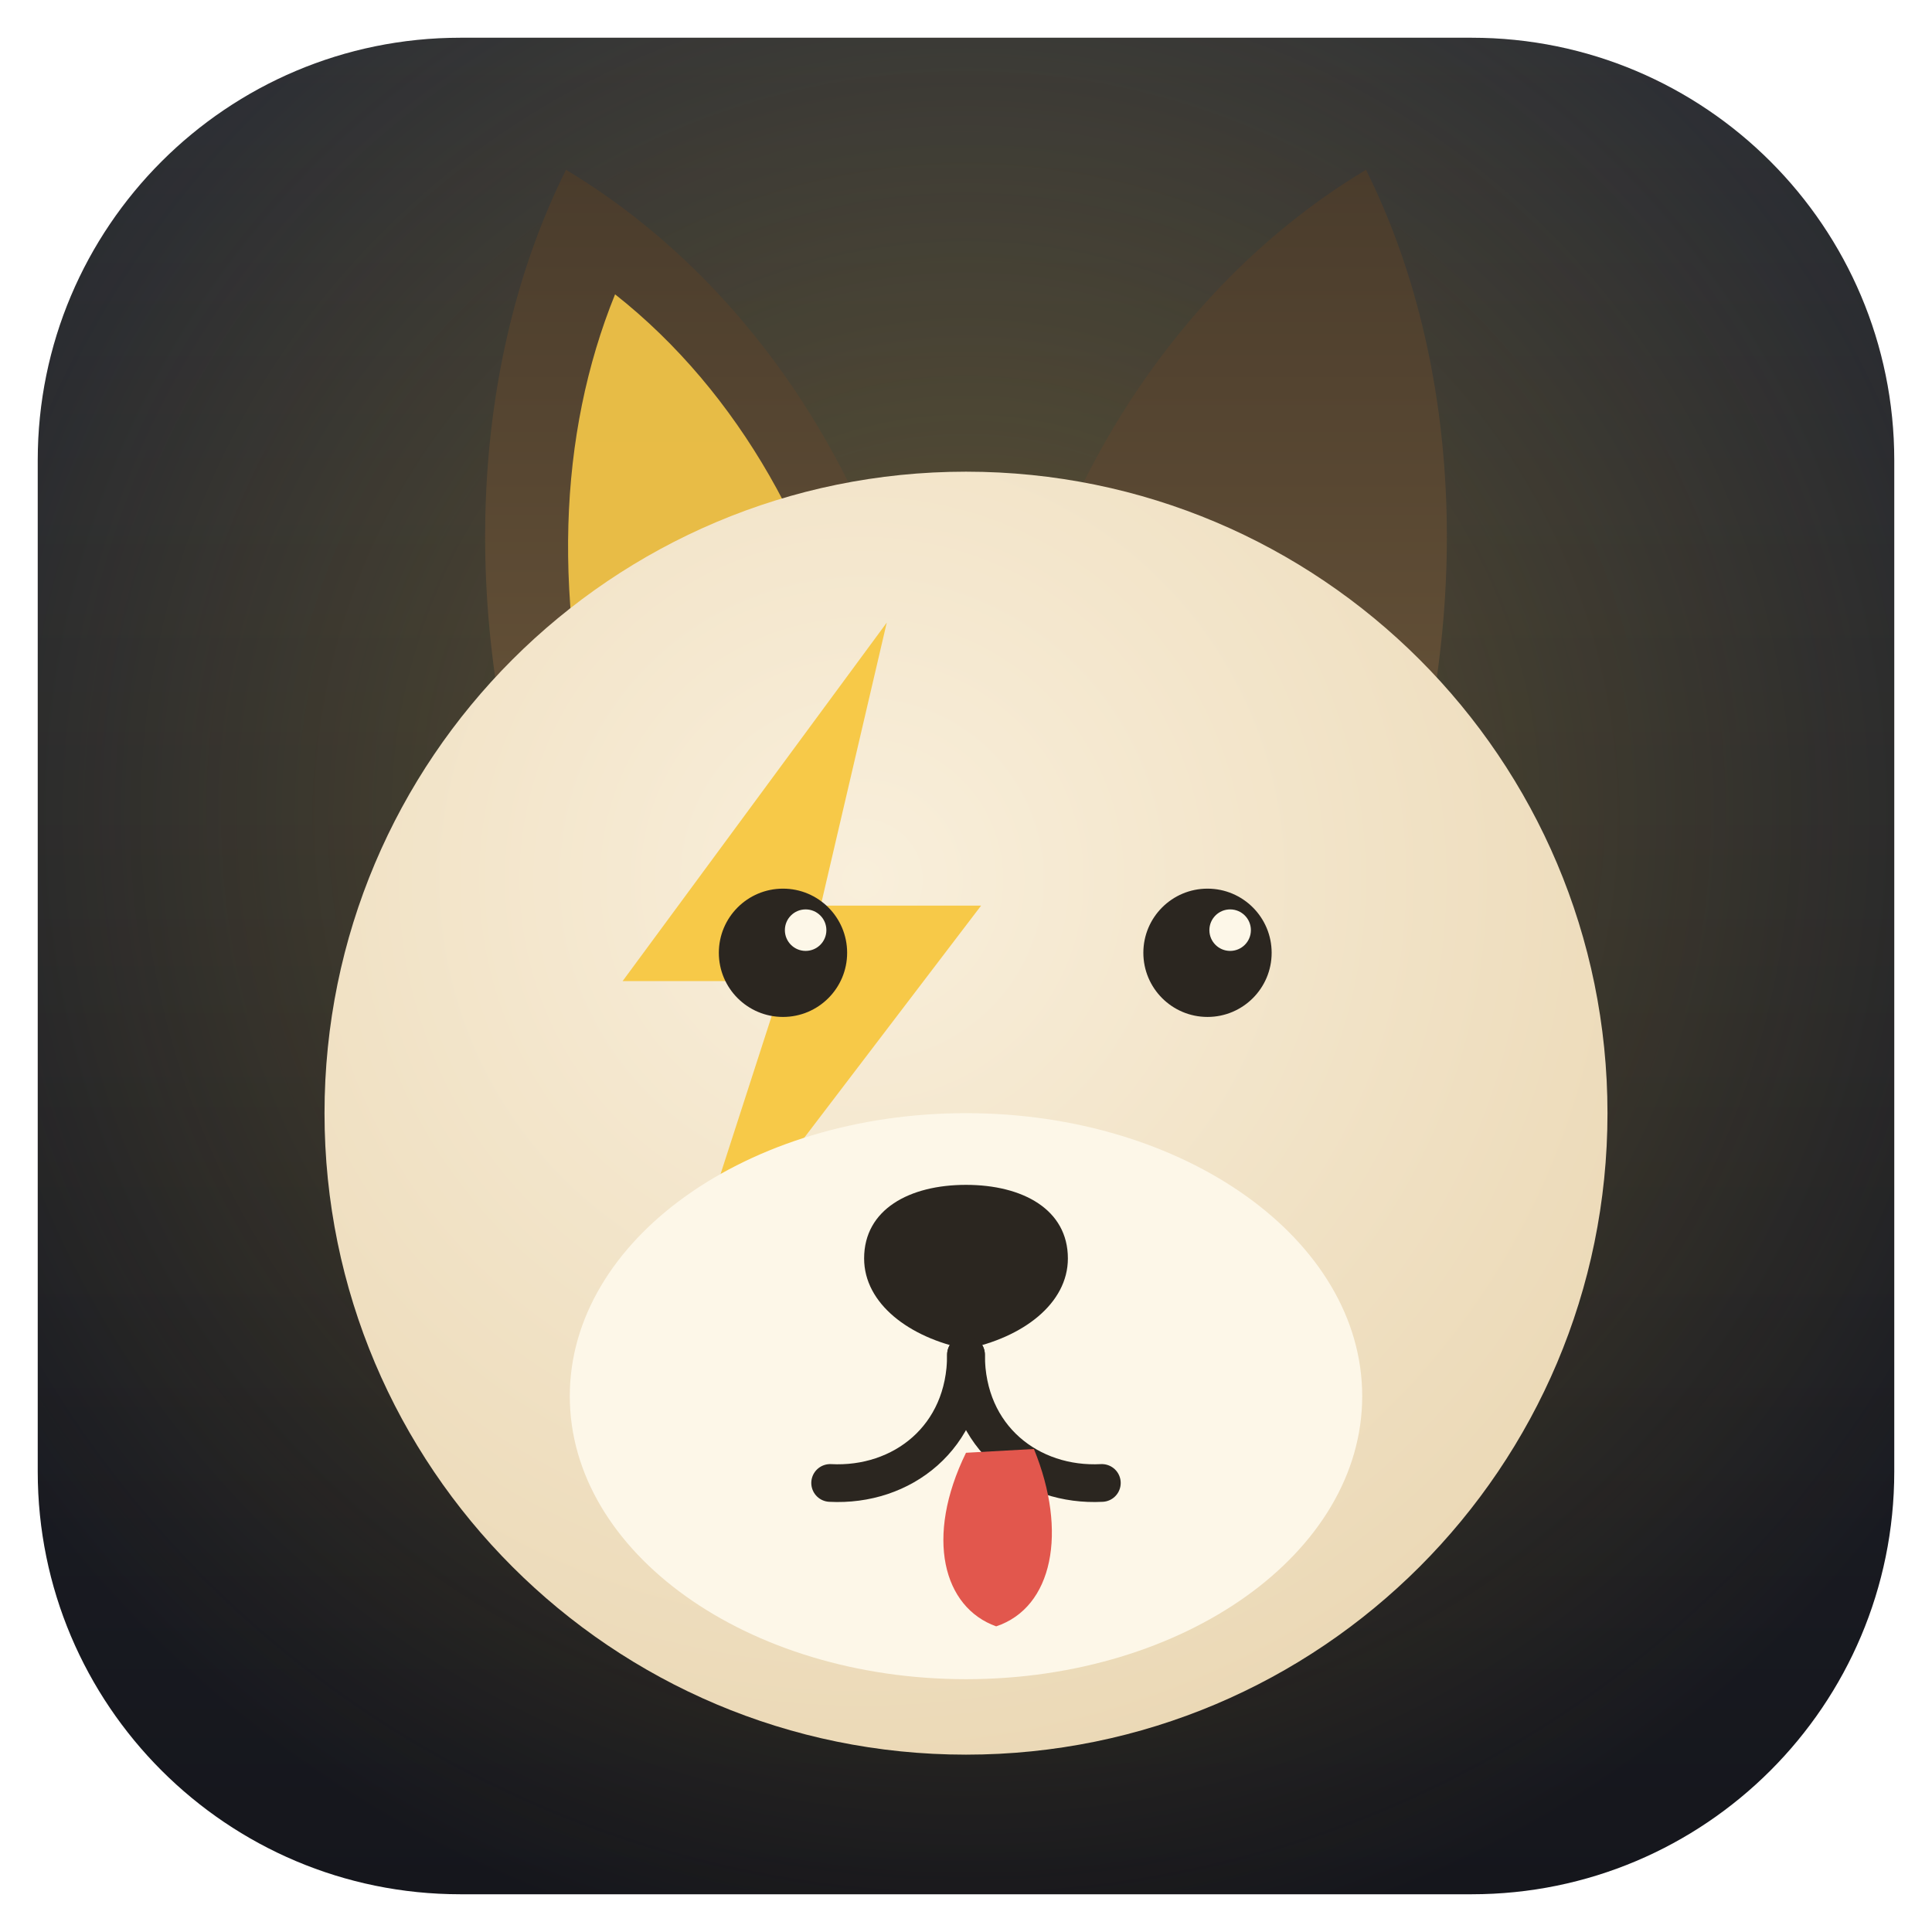
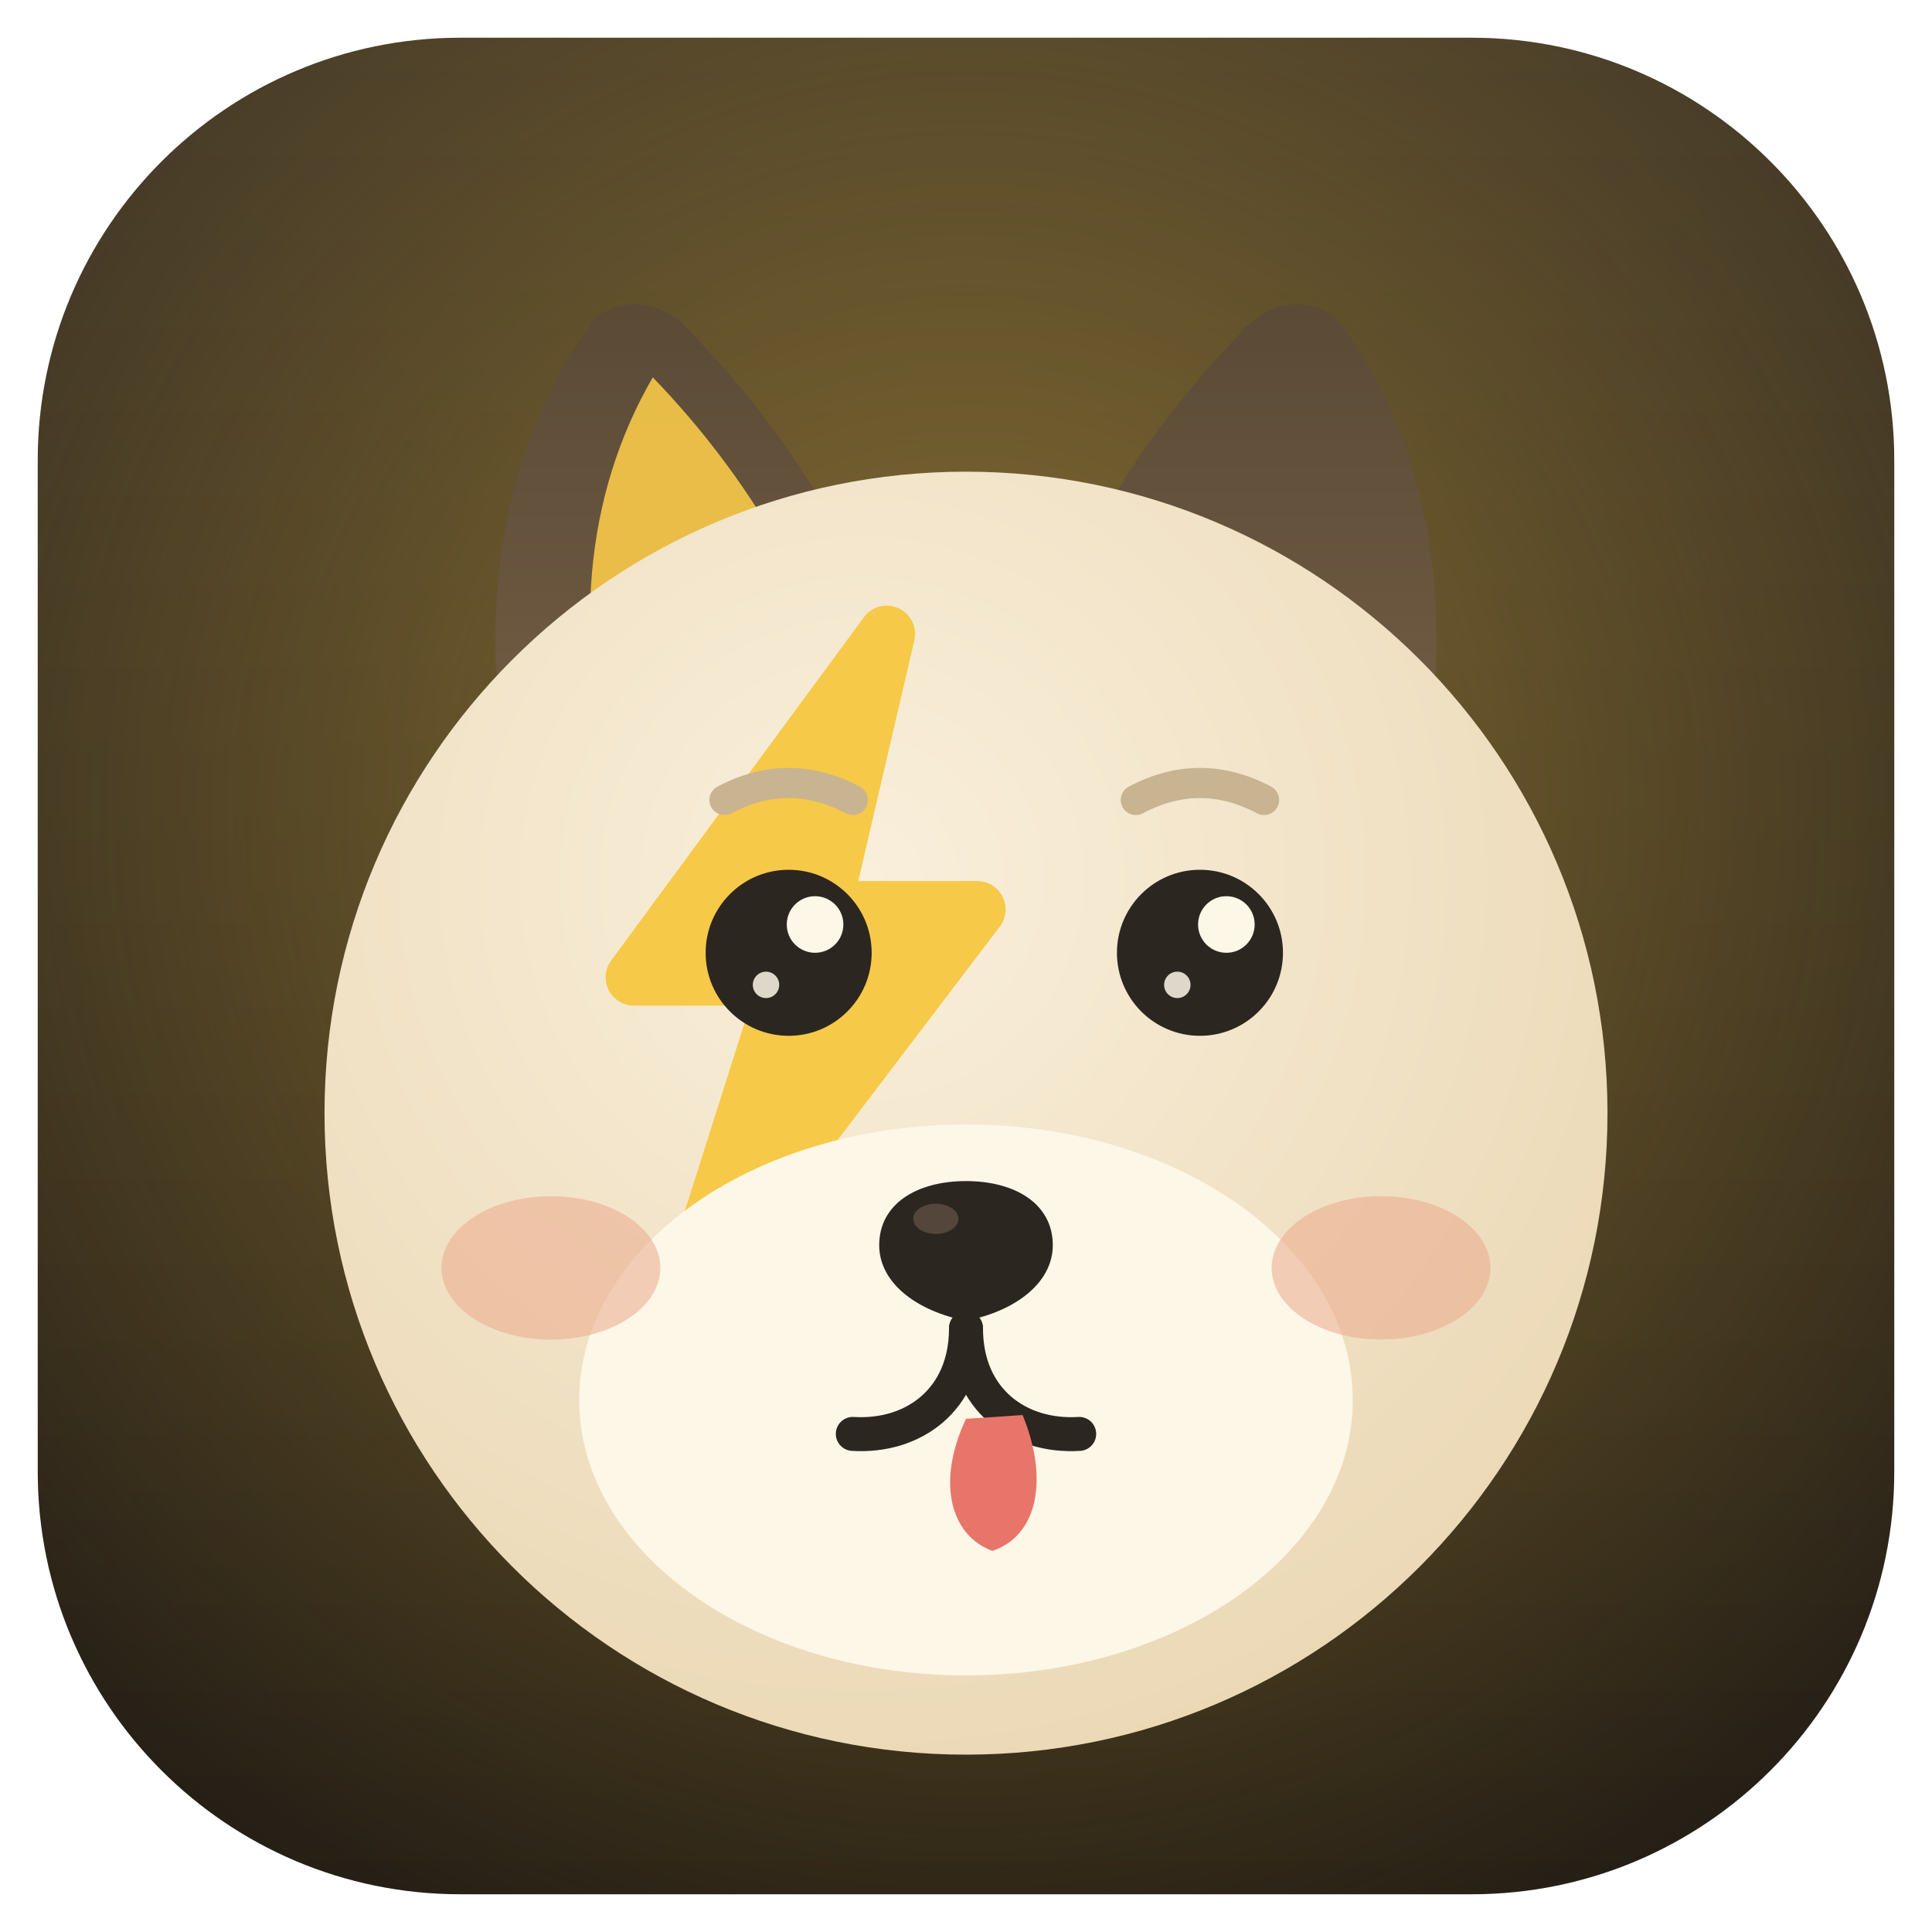
<svg xmlns="http://www.w3.org/2000/svg" viewBox="0 0 1024 1024">
  <defs>
    <linearGradient id="nuit" x1="0" y1="0" x2="0" y2="1">
-       <stop offset="0" stop-color="#262a34" />
-       <stop offset="1" stop-color="#15161c" />
+       <stop offset="0" stop-color="#3b3226" />
+       <stop offset="1" stop-color="#221c14" />
    </linearGradient>
-     <radialGradient id="halo" cx="0.5" cy="0.42" r="0.62">
-       <stop offset="0" stop-color="#f7c948" stop-opacity="0.30" />
+     <radialGradient id="halo" cx="0.5" cy="0.42" r="0.68">
+       <stop offset="0" stop-color="#f7c948" stop-opacity="0.42" />
      <stop offset="1" stop-color="#f7c948" stop-opacity="0" />
    </radialGradient>
    <radialGradient id="poil" cx="0.42" cy="0.32" r="0.9">
      <stop offset="0" stop-color="#f9efdb" />
      <stop offset="1" stop-color="#e7d2ab" />
    </radialGradient>
    <linearGradient id="oreille" x1="0" y1="0" x2="0" y2="1">
-       <stop offset="0" stop-color="#4a3c2c" />
-       <stop offset="1" stop-color="#6b563a" />
+       <stop offset="0" stop-color="#5a4a36" />
+       <stop offset="1" stop-color="#7a6248" />
    </linearGradient>
    <clipPath id="cadre">
      <rect x="20" y="20" width="984" height="984" rx="224" />
    </clipPath>
  </defs>
  <rect x="20" y="20" width="984" height="984" rx="224" fill="url(#nuit)" />
  <g clip-path="url(#cadre)">
    <rect x="20" y="20" width="984" height="984" fill="url(#halo)" />
-     <path d="M 290 470 C 240 330 250 190 300 90 C 400 150 470 260 490 380 C 420 400 340 435 290 470 Z" fill="url(#oreille)" />
-     <path d="M 734 470 C 784 330 774 190 724 90 C 624 150 554 260 534 380 C 604 400 684 435 734 470 Z" fill="url(#oreille)" />
-     <path d="M 320 420 C 292 320 296 230 326 156 C 392 208 436 288 452 372 C 404 386 354 402 320 420 Z" fill="#f7c948" opacity="0.9" />
+     <path d="M 292 480 C 246 370 254 250 316 168 C 330 158 350 158 366 176 C 428 240 466 310 486 390 C 420 408 344 442 292 480 Z" fill="url(#oreille)" />
+     <path d="M 732 480 C 778 370 770 250 708 168 C 694 158 674 158 658 176 C 596 240 558 310 538 390 C 604 408 680 442 732 480 Z" fill="url(#oreille)" />
+     <path d="M 328 424 C 302 340 310 262 346 200 C 398 254 432 314 450 378 C 406 392 362 406 328 424 Z" fill="#f7c948" opacity="0.9" />
    <circle cx="512" cy="590" r="340" fill="url(#poil)" />
-     <path d="M 470 330 L 330 520 L 415 520 L 360 690 L 520 480 L 435 480 Z" fill="#f7c948" />
-     <ellipse cx="512" cy="740" rx="210" ry="150" fill="#fdf7e8" />
-     <path d="M 512 715 C 482 709 458 691 458 667 C 458 641 482 628 512 628 C 542 628 566 641 566 667 C 566 691 542 709 512 715 Z" fill="#2b2620" />
-     <path d="M 512 718 C 512 762 478 788 440 786" fill="none" stroke="#2b2620" stroke-width="20" stroke-linecap="round" />
-     <path d="M 512 718 C 512 762 546 788 584 786" fill="none" stroke="#2b2620" stroke-width="20" stroke-linecap="round" />
-     <path d="M 512 770 C 490 815 500 852 528 862 C 558 852 566 812 548 768 Z" fill="#e2574d" />
-     <circle cx="415" cy="505" r="34" fill="#2b2620" />
-     <circle cx="427" cy="493" r="11" fill="#fdf7e8" />
-     <circle cx="640" cy="505" r="34" fill="#2b2620" />
-     <circle cx="652" cy="493" r="11" fill="#fdf7e8" />
-     <rect x="20" y="20" width="984" height="984" fill="none" />
+     <path d="M 470 336 L 336 518 L 418 518 L 366 682 L 518 482 L 436 482 Z" fill="#f7c948" stroke="#f7c948" stroke-width="30" stroke-linejoin="round" />
+     <ellipse cx="512" cy="742" rx="205" ry="146" fill="#fdf7e8" />
+     <ellipse cx="292" cy="672" rx="58" ry="38" fill="#eba98c" opacity="0.55" />
+     <ellipse cx="732" cy="672" rx="58" ry="38" fill="#eba98c" opacity="0.55" />
+     <path d="M 512 700 C 486 695 466 680 466 660 C 466 638 486 626 512 626 C 538 626 558 638 558 660 C 558 680 538 695 512 700 Z" fill="#2b2620" />
+     <ellipse cx="496" cy="646" rx="12" ry="8" fill="#54463a" />
+     <path d="M 512 704 C 512 742 484 762 452 760" fill="none" stroke="#2b2620" stroke-width="18" stroke-linecap="round" />
+     <path d="M 512 704 C 512 742 540 762 572 760" fill="none" stroke="#2b2620" stroke-width="18" stroke-linecap="round" />
+     <path d="M 512 752 C 496 786 504 814 526 822 C 550 814 556 784 542 750 Z" fill="#e8756a" />
+     <circle cx="418" cy="505" r="44" fill="#2b2620" />
+     <circle cx="432" cy="490" r="15" fill="#fdf7e8" />
+     <circle cx="406" cy="522" r="7" fill="#fdf7e8" opacity="0.85" />
+     <circle cx="636" cy="505" r="44" fill="#2b2620" />
+     <circle cx="650" cy="490" r="15" fill="#fdf7e8" />
+     <circle cx="624" cy="522" r="7" fill="#fdf7e8" opacity="0.85" />
+     <path d="M 384 424 Q 418 406 452 424" fill="none" stroke="#c9b491" stroke-width="16" stroke-linecap="round" />
+     <path d="M 602 424 Q 636 406 670 424" fill="none" stroke="#c9b491" stroke-width="16" stroke-linecap="round" />
  </g>
</svg>
